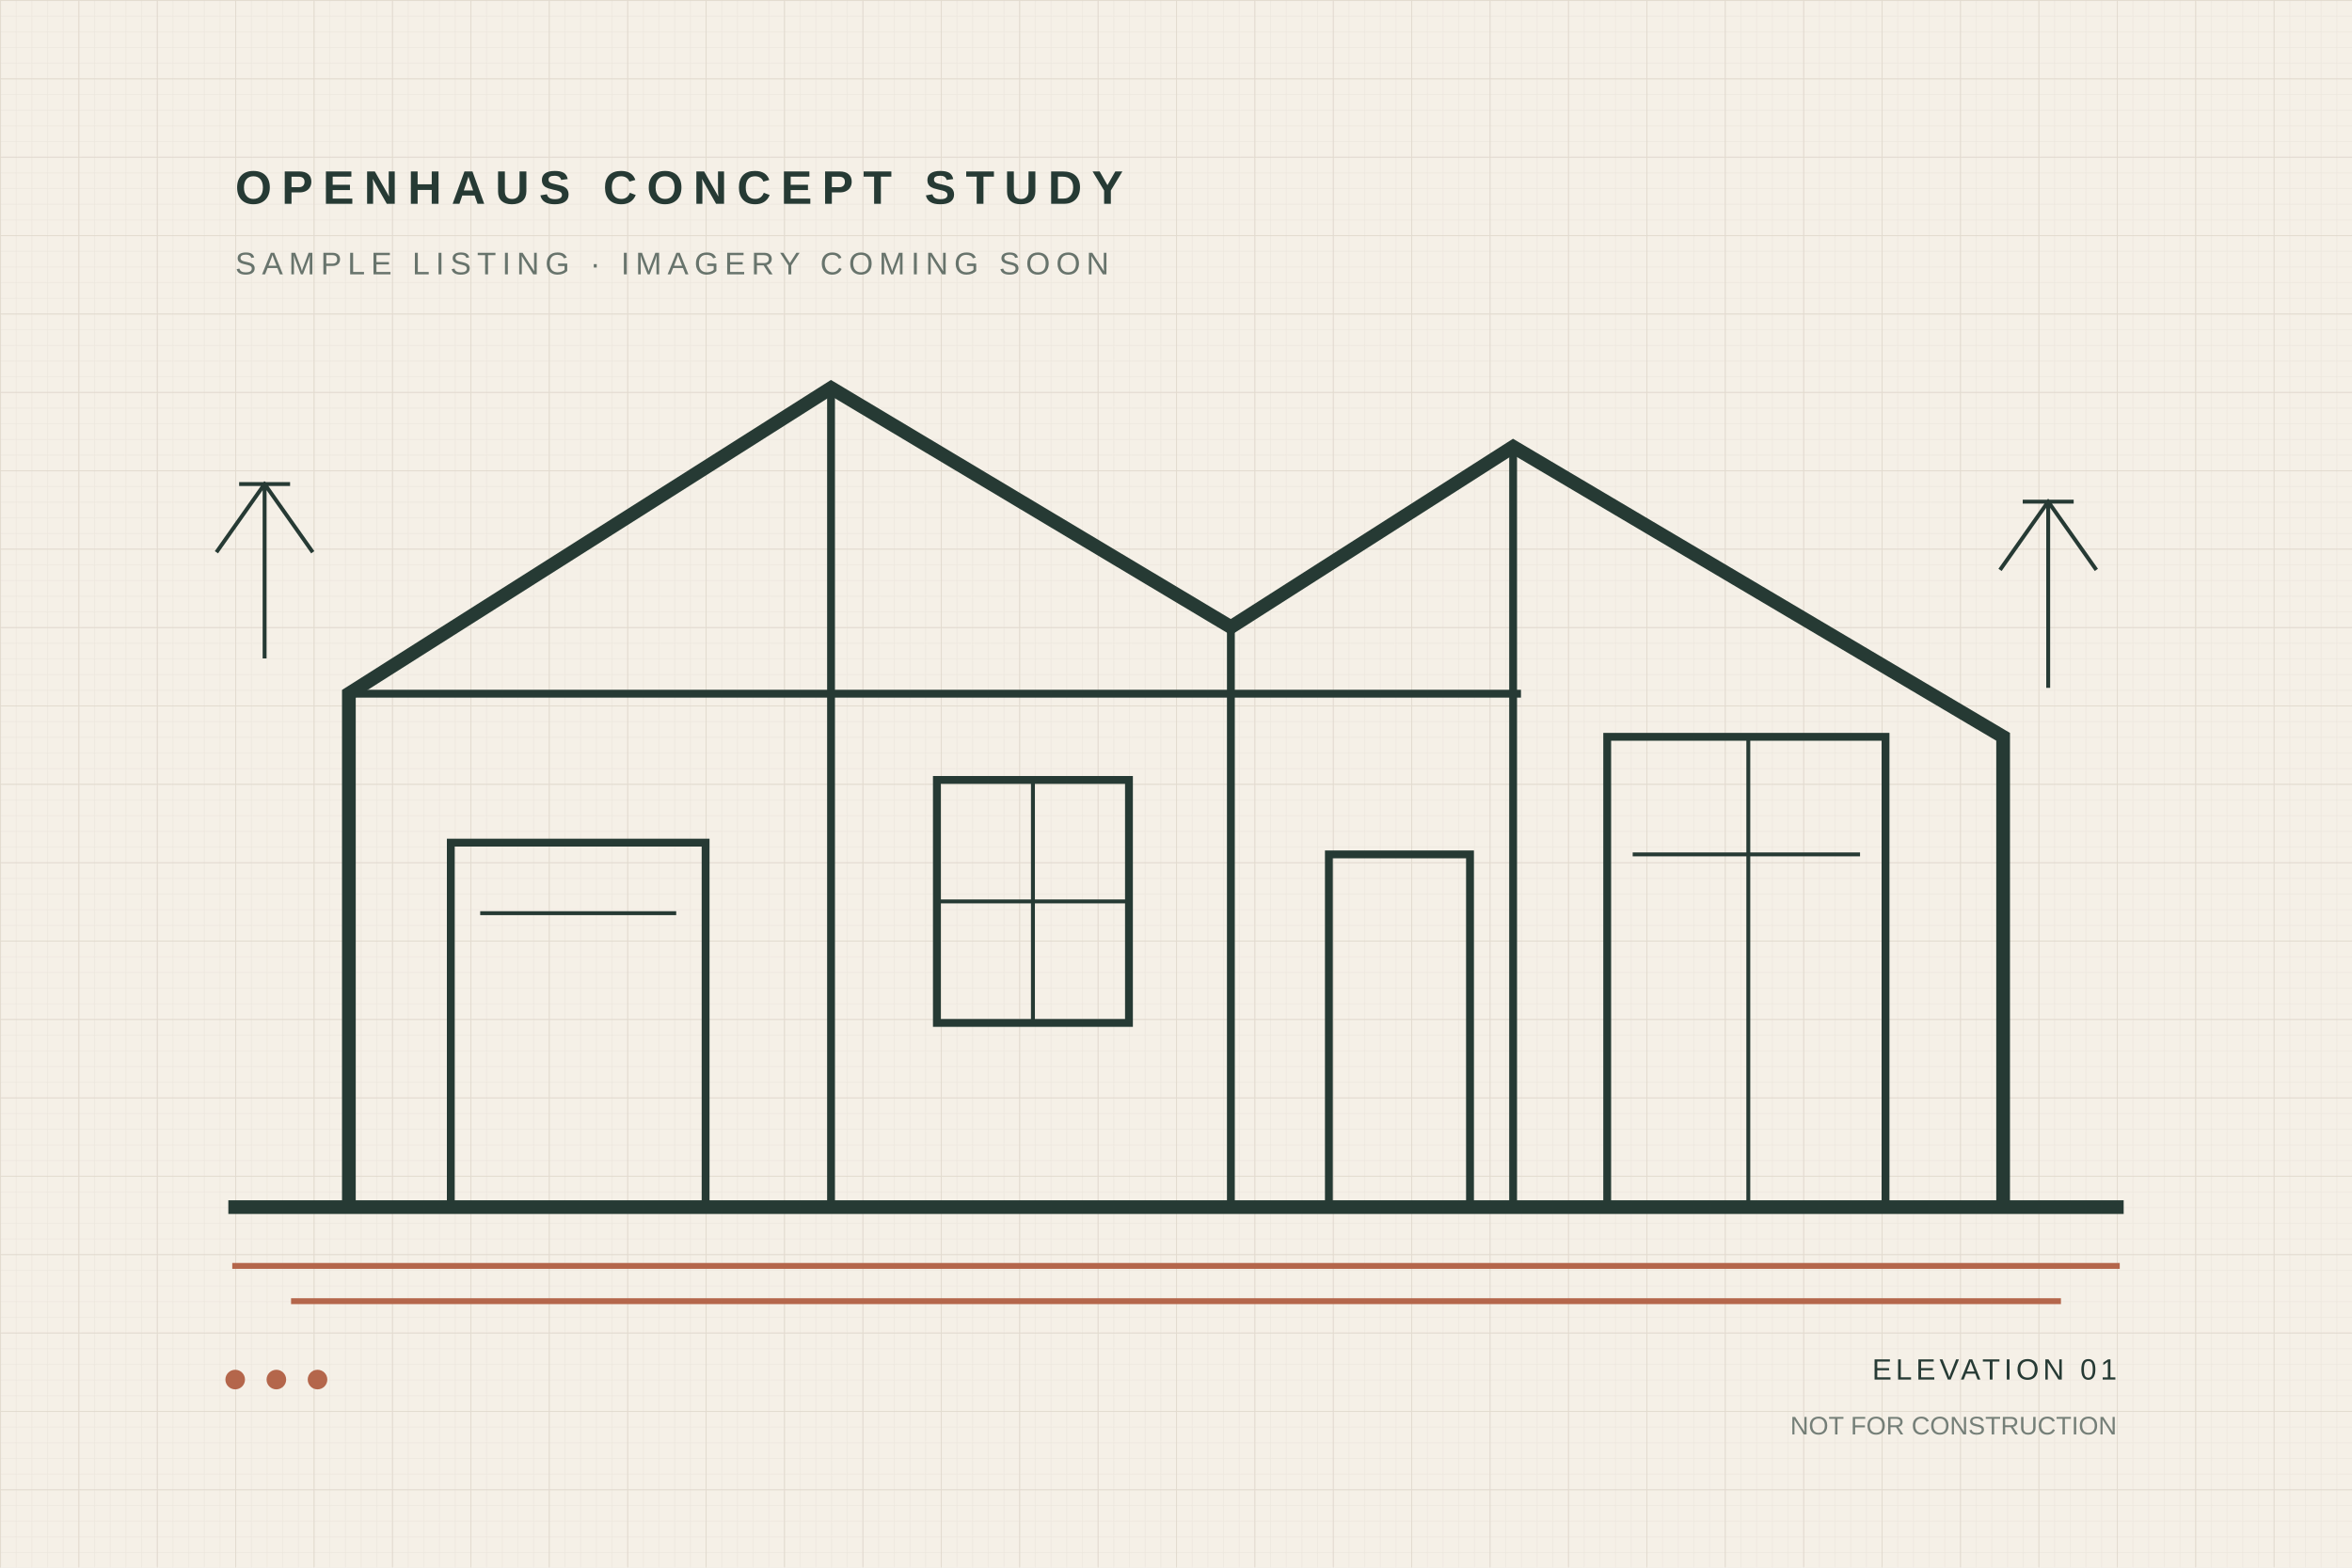
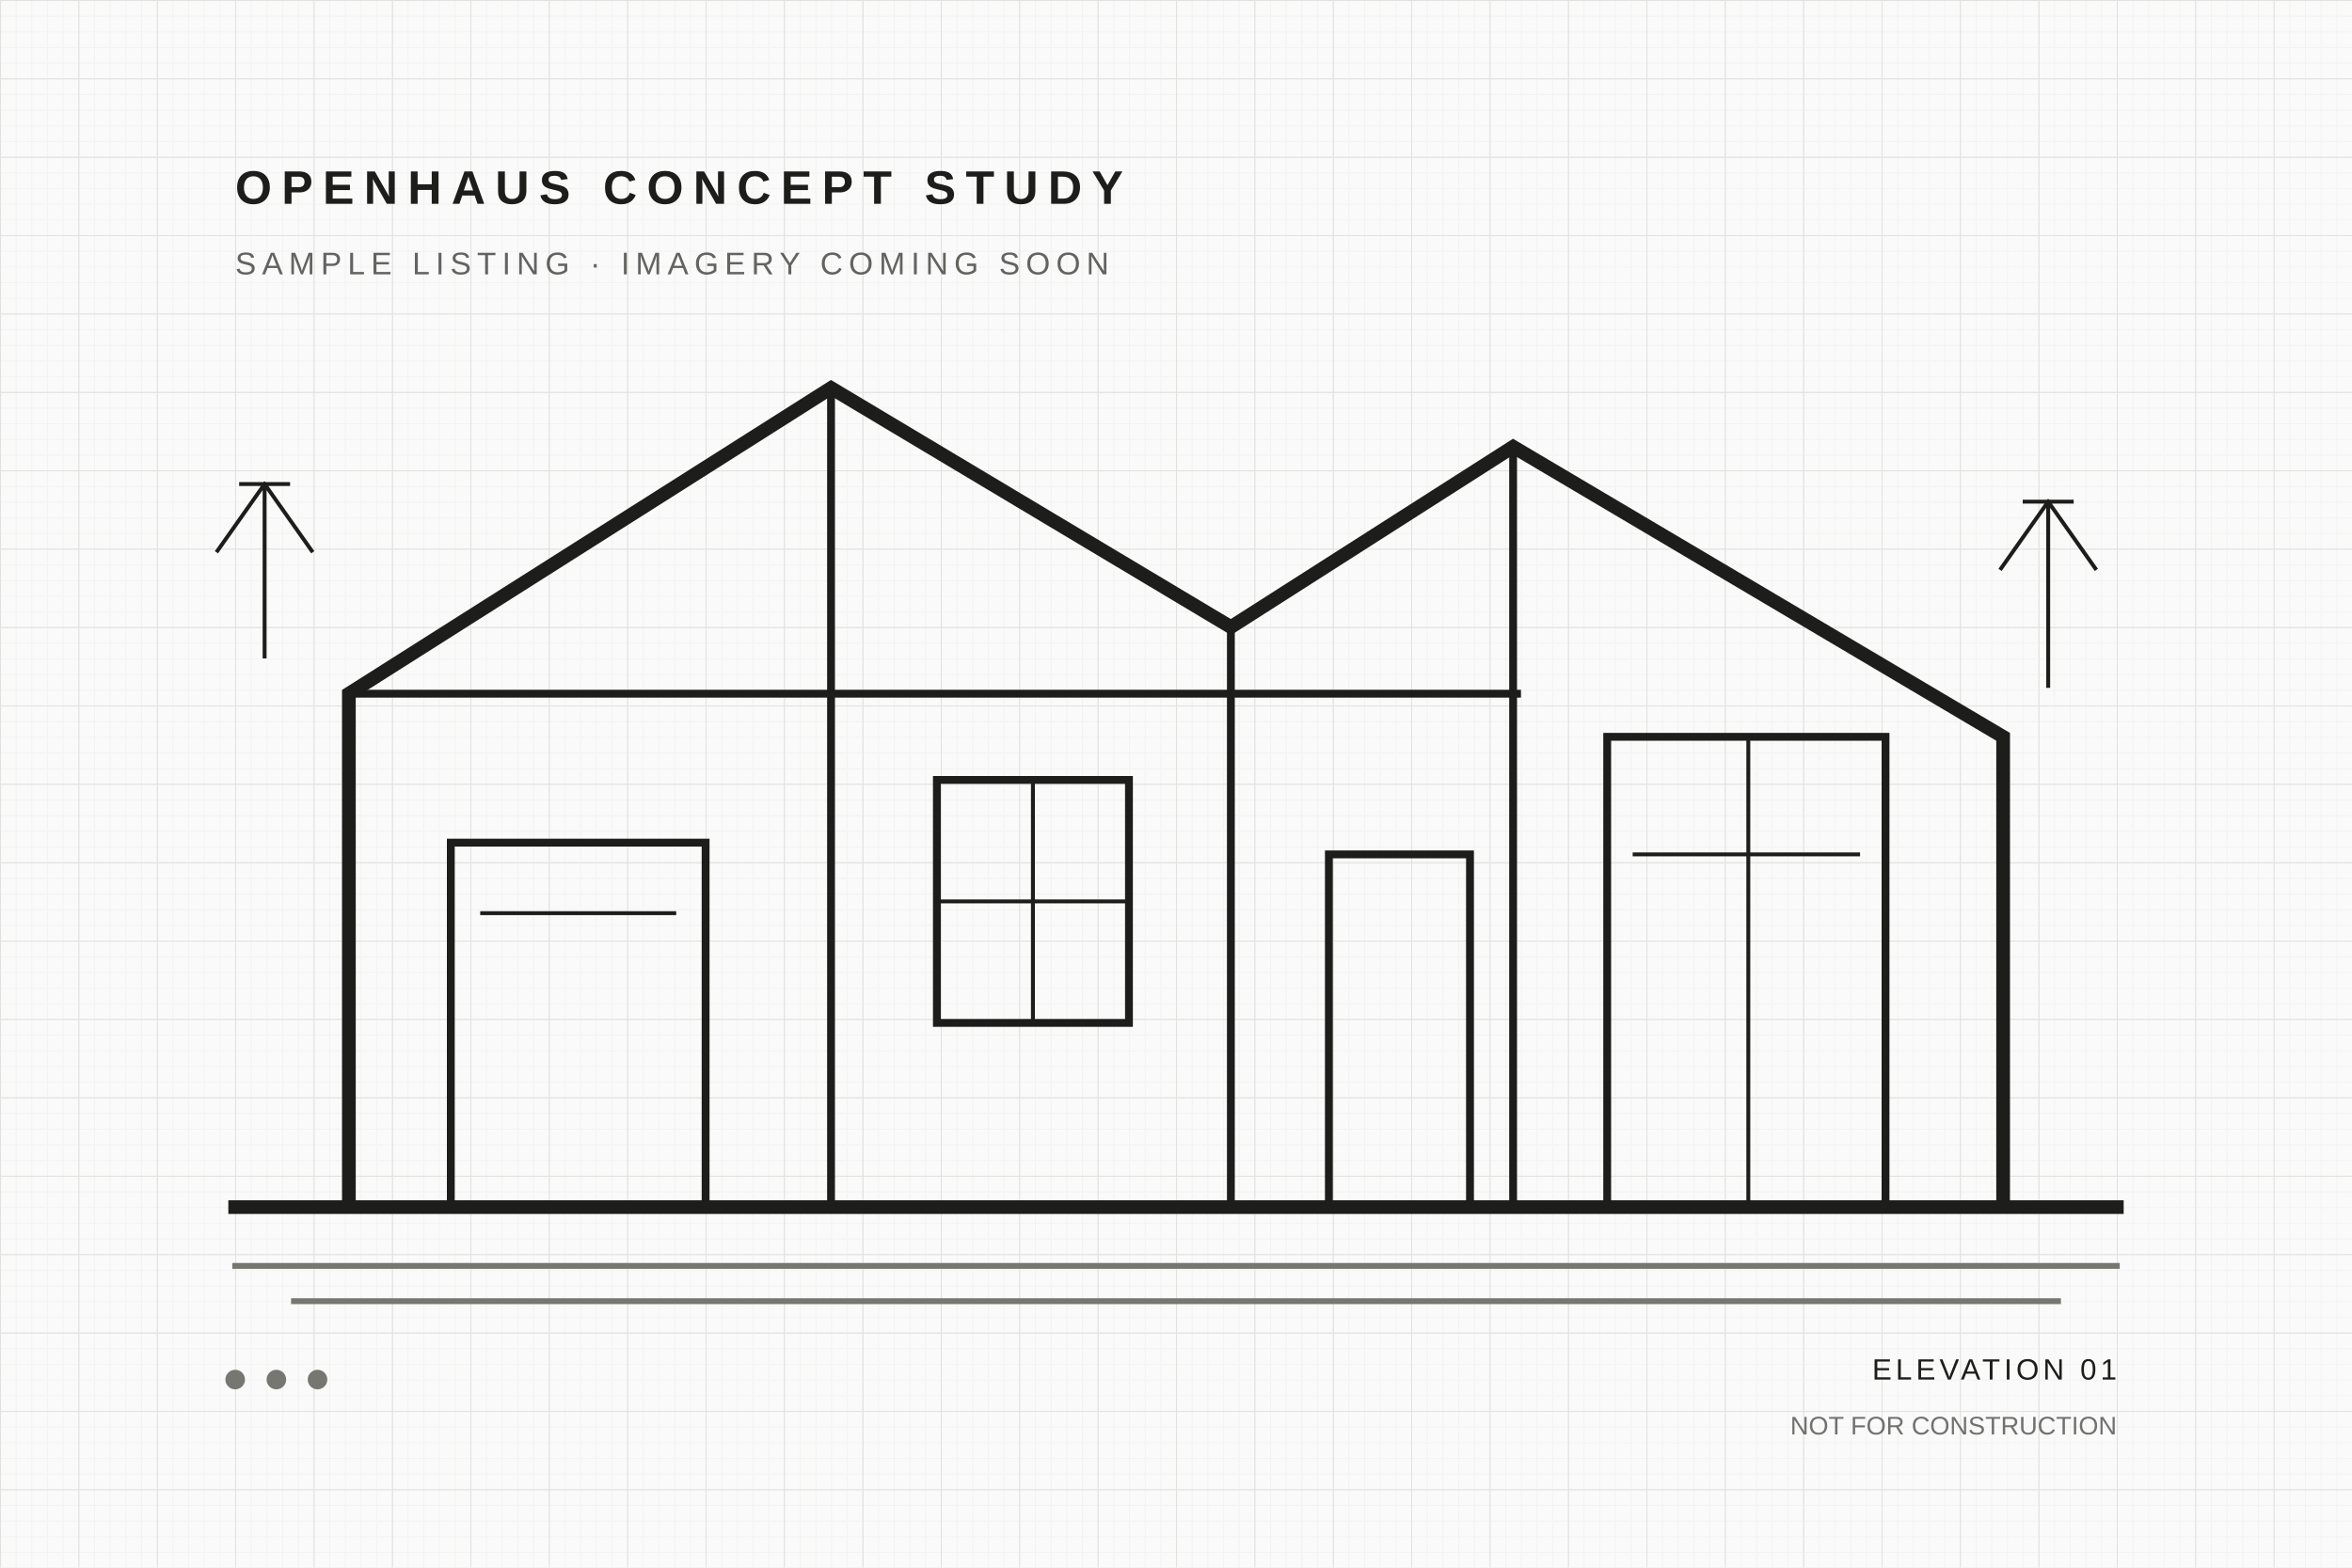
<svg xmlns="http://www.w3.org/2000/svg" viewBox="0 0 1200 800" role="img" aria-labelledby="title description">
  <defs>
    <pattern id="grid" width="40" height="40" patternUnits="userSpaceOnUse">
-       <path d="M40 0H0V40" fill="none" stroke="#d8d0c2" stroke-width="1" opacity=".55" />
+       <path d="M40 0H0V40" fill="none" stroke="#d1d1cd" stroke-width="1" opacity=".55" />
    </pattern>
    <pattern id="smallGrid" width="8" height="8" patternUnits="userSpaceOnUse">
-       <path d="M8 0H0V8" fill="none" stroke="#ddd6ca" stroke-width=".7" opacity=".35" />
+       <path d="M8 0H0V8" fill="none" stroke="#e5e5e1" stroke-width=".7" opacity=".4" />
    </pattern>
  </defs>
-   <rect width="1200" height="800" fill="#f5f0e7" />
+   <rect width="1200" height="800" fill="#fafafa" />
  <rect width="1200" height="800" fill="url(#smallGrid)" />
  <rect width="1200" height="800" fill="url(#grid)" />
-   <g fill="none" stroke="#263a34" stroke-linecap="square" stroke-linejoin="miter">
+   <g fill="none" stroke="#1d1d1b" stroke-linecap="square" stroke-linejoin="miter">
    <path d="M120 616h960M178 616V354l246-156 204 122 144-92 250 148v240" stroke-width="7" />
    <path d="M178 354h596M424 198v418M628 320v296M772 228v388" stroke-width="4" />
    <path d="M230 430h130v186H230zm248-32h98v124h-98zm200 38h72v180h-72zm142-60h142v240H820z" stroke-width="4" />
    <path d="M246 466h98m183-68v124m-49-62h98m258-24h114M892 376v240" stroke-width="2" />
-     <path d="M120 646h960M150 664h900" stroke="#b4664b" stroke-width="3" />
+     <path d="M120 646h960M150 664h900" stroke="#777772" stroke-width="3" />
    <path d="M135 335v-88m-12 0h24m-12 0 24 34m-24-34-24 34M1045 350v-94m-12 0h24m-12 0 24 34m-24-34-24 34" stroke-width="2" />
  </g>
-   <g fill="#263a34" font-family="Arial, Helvetica, sans-serif">
+   <g fill="#1d1d1b" font-family="Arial, Helvetica, sans-serif">
    <text x="120" y="104" font-size="24" font-weight="700" letter-spacing="5">OPENHAUS CONCEPT STUDY</text>
    <text x="120" y="140" font-size="16" letter-spacing="3" opacity=".68">SAMPLE LISTING · IMAGERY COMING SOON</text>
    <text x="1080" y="704" font-size="15" text-anchor="end" letter-spacing="2">ELEVATION 01</text>
    <text x="1080" y="732" font-size="13" text-anchor="end" opacity=".62">NOT FOR CONSTRUCTION</text>
  </g>
-   <g fill="#b4664b">
+   <g fill="#777772">
    <circle cx="120" cy="704" r="5" />
    <circle cx="141" cy="704" r="5" />
    <circle cx="162" cy="704" r="5" />
  </g>
</svg>
